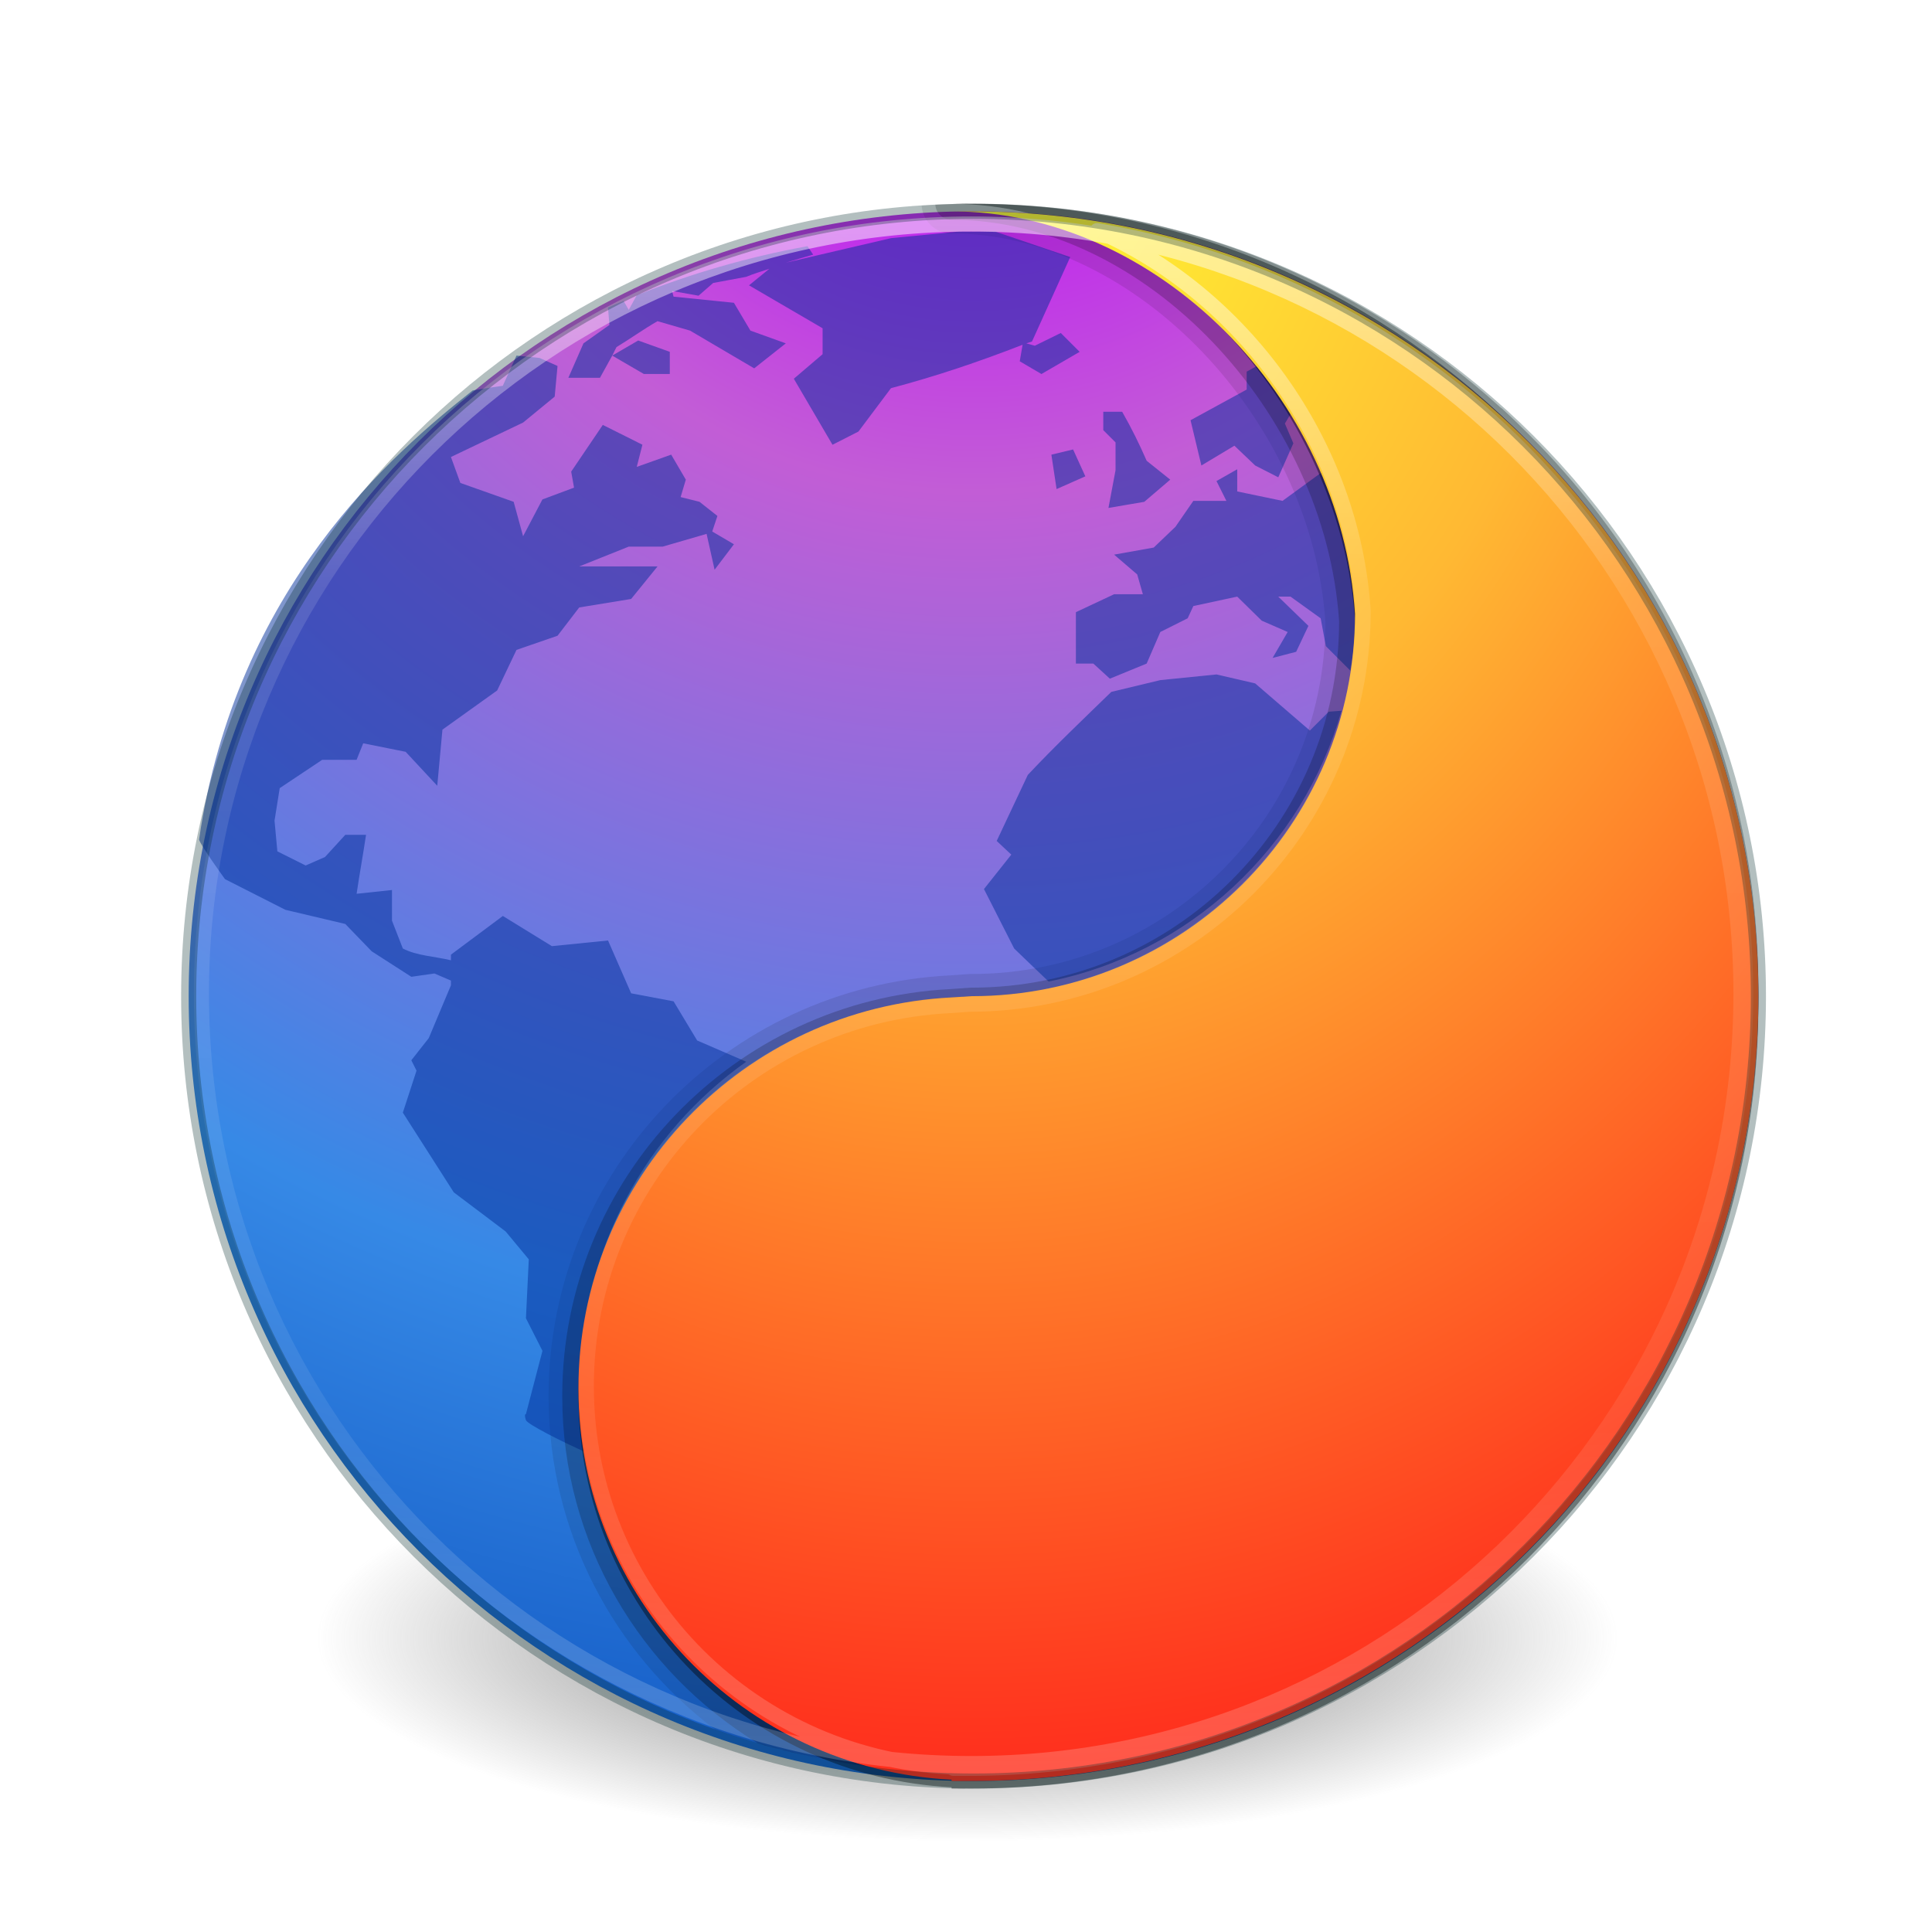
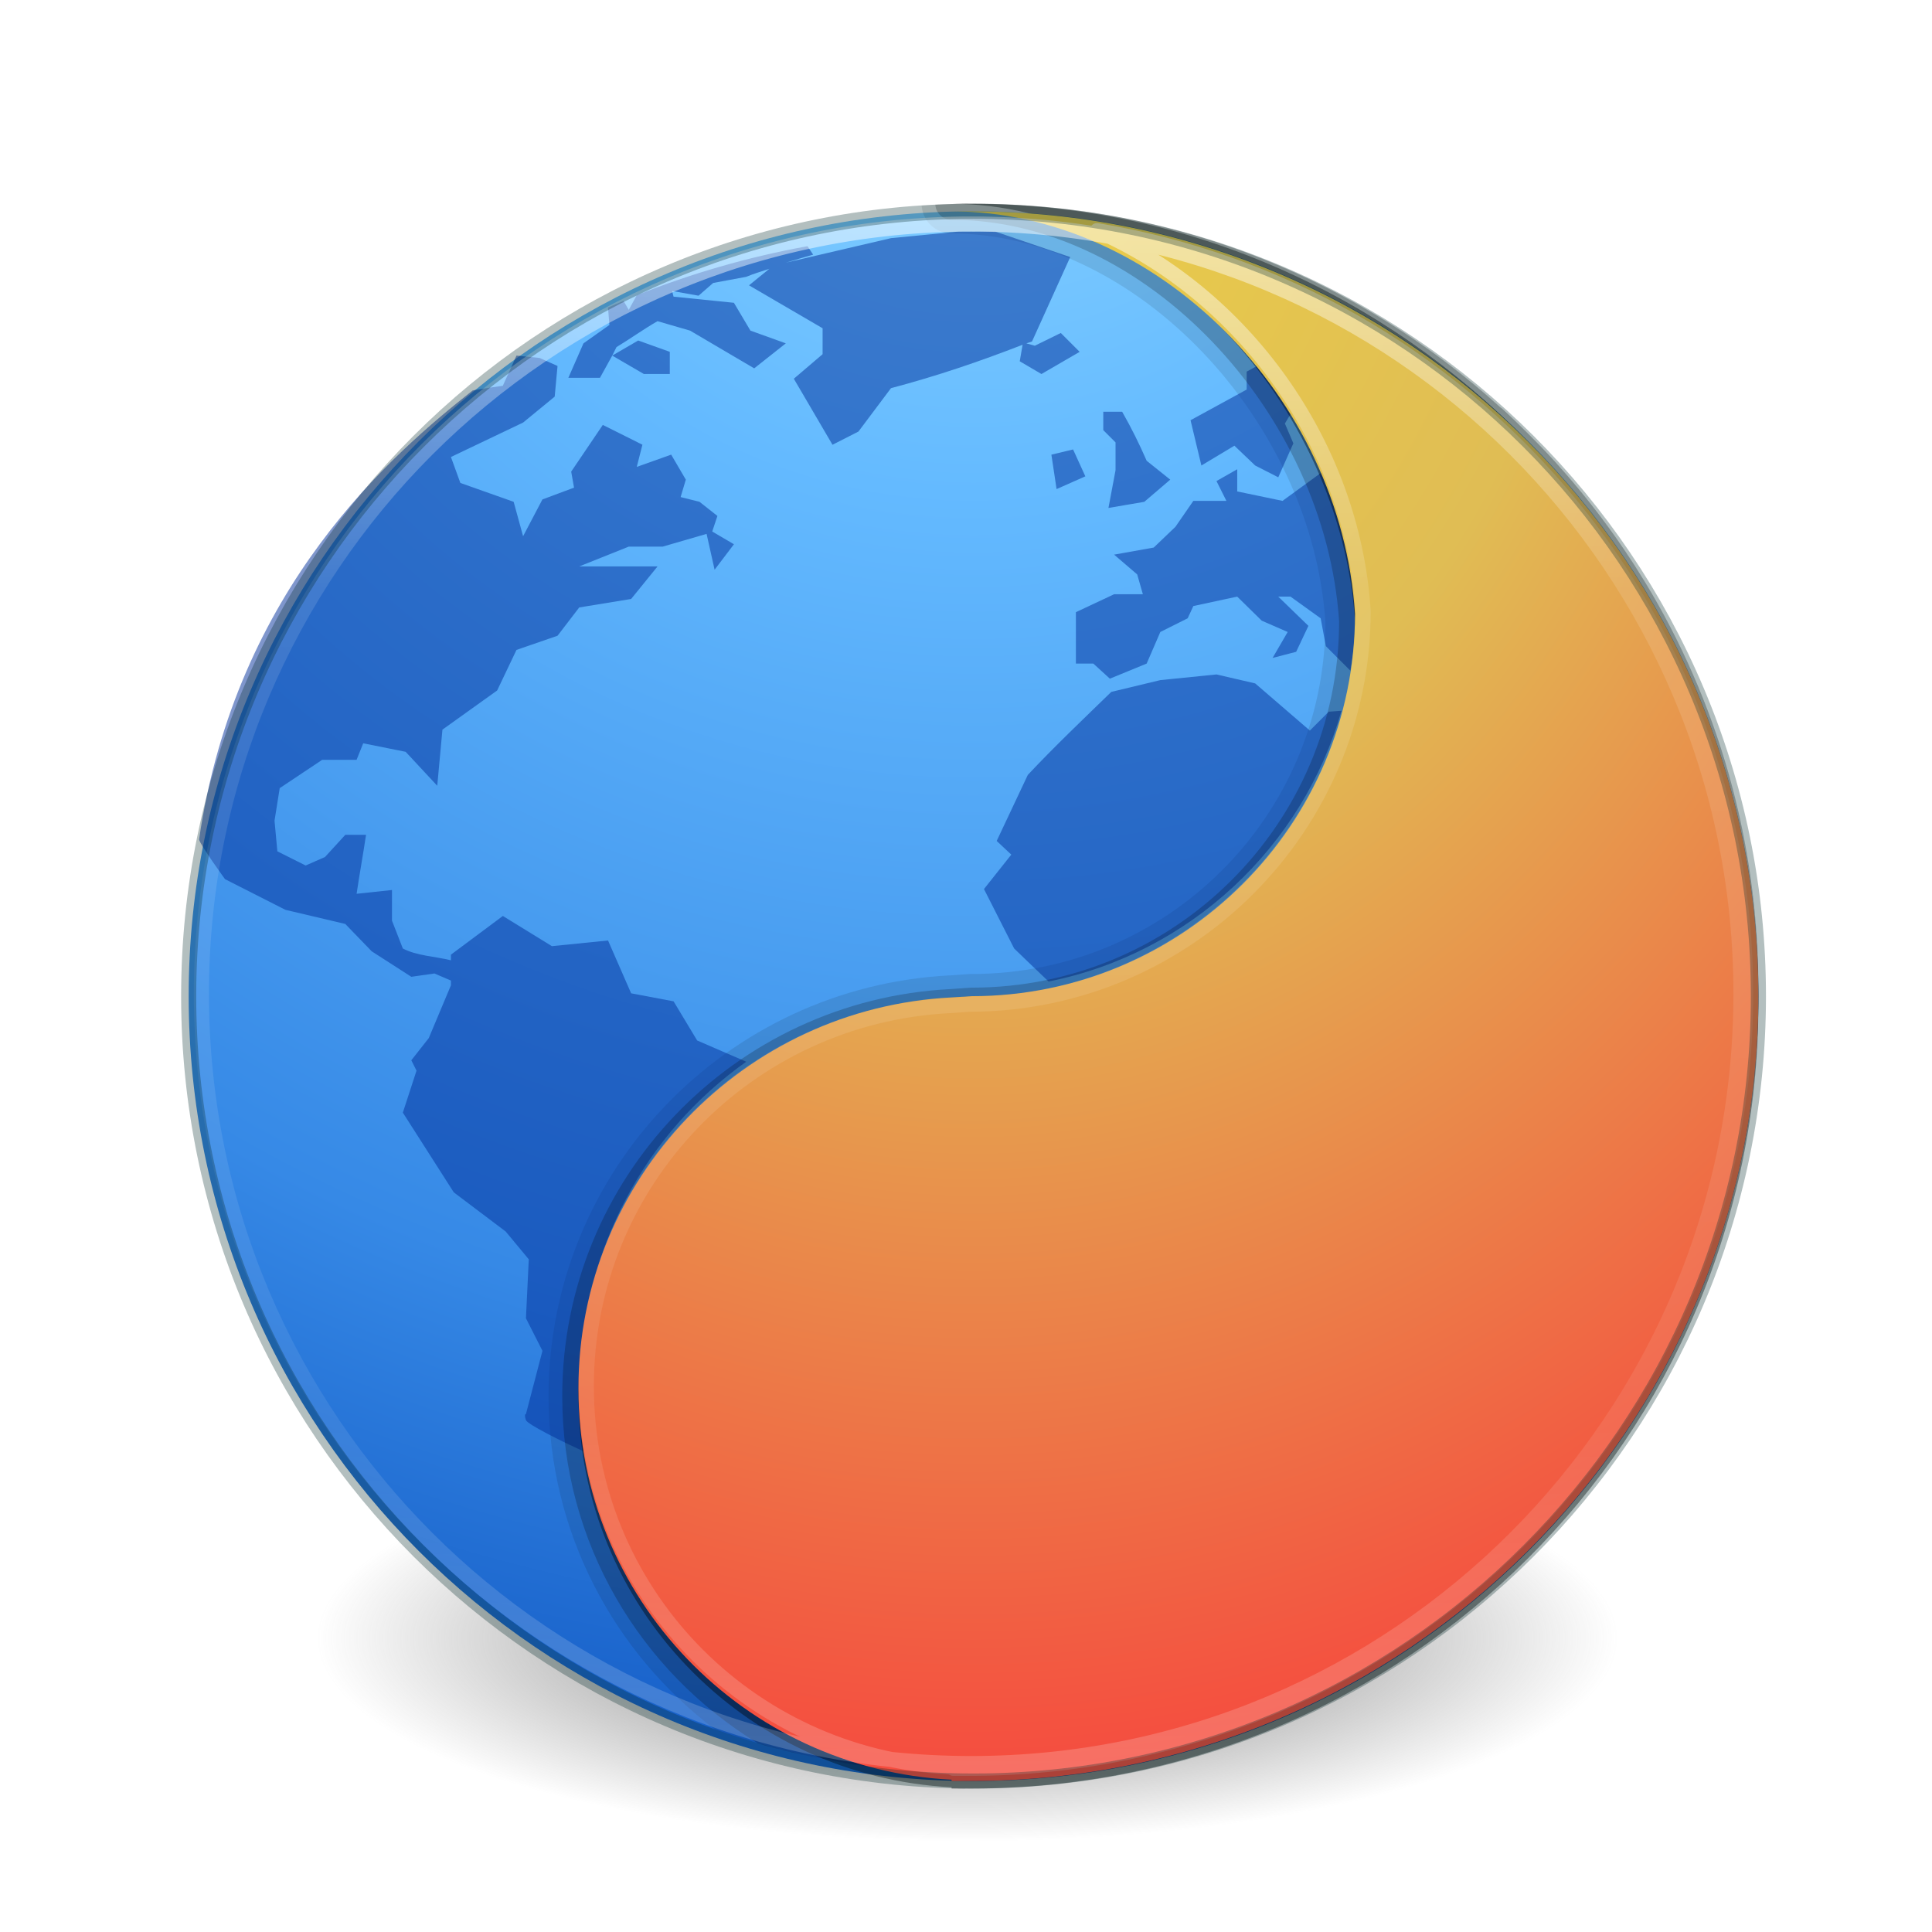
<svg xmlns="http://www.w3.org/2000/svg" xmlns:xlink="http://www.w3.org/1999/xlink" version="1.1" width="128" height="128" id="svg5157">
  <defs id="defs5159">
    <linearGradient id="linearGradient3820-7-2-8-6">
      <stop id="stop3822-2-6-5-0" style="stop-color:#3d3d3d;stop-opacity:1" offset="0" />
      <stop id="stop3864-8-7-4-1" style="stop-color:#686868;stop-opacity:0.498" offset="0.5" />
      <stop id="stop3824-1-2-6-7" style="stop-color:#686868;stop-opacity:0" offset="1" />
    </linearGradient>
    <linearGradient id="linearGradient2867-449-88-871-390-598-476-591-434-148-57-177-3-8">
-       <stop id="stop3750-8-9" style="stop-color:#c000ff;stop-opacity:1" offset="0" />
-       <stop id="stop3752-3-2" style="stop-color:#c25dd6;stop-opacity:1" offset="0.262" />
+       <stop id="stop3750-8-9" style="stop-color:#8cd5ff;stop-opacity:1" offset="0" />
+       <stop id="stop3752-3-2" style="stop-color:#64baff;stop-opacity:1" offset="0.262" />
      <stop id="stop3754-7-2" style="stop-color:#3689e6;stop-opacity:1" offset="0.705" />
      <stop id="stop3756-9-3" style="stop-color:#0d52bf;stop-opacity:1" offset="1" />
    </linearGradient>
    <radialGradient xlink:href="#linearGradient3820-7-2-8-6" id="radialGradient3163" gradientUnits="userSpaceOnUse" gradientTransform="matrix(0.6869404,0,0,0.2146169,-4.02174,68.57333)" cx="99.157" cy="186.171" fx="99.157" fy="186.171" r="62.769" />
    <radialGradient xlink:href="#linearGradient2867-449-88-871-390-598-476-591-434-148-57-177-3-8" id="radialGradient3197" gradientUnits="userSpaceOnUse" gradientTransform="matrix(0,6.338508,-6.705385,-1.7252442e-7,121.1592,-25.77666)" cx="3.972" cy="8.45" fx="3.972" fy="8.45" r="20" />
    <linearGradient id="linearGradient4246">
      <stop offset="0" style="stop-color:#ffffff;stop-opacity:1" id="stop4248" />
      <stop offset="0.235" style="stop-color:#ffffff;stop-opacity:0.235" id="stop4250" />
      <stop offset="0.764" style="stop-color:#ffffff;stop-opacity:0.157" id="stop4252" />
      <stop offset="1" style="stop-color:#ffffff;stop-opacity:0.392" id="stop4254" />
    </linearGradient>
    <linearGradient gradientTransform="matrix(2.756756,0,0,2.756756,-133.4078,-4.063372)" gradientUnits="userSpaceOnUse" xlink:href="#linearGradient4246" id="linearGradient5267" y2="44.009" x2="71.204" y1="6.895" x1="71.204" />
    <radialGradient gradientTransform="matrix(0,9.931377,-7.845251,-1.1276038e-7,130.7894,1.442336)" gradientUnits="userSpaceOnUse" xlink:href="#linearGradient4223" id="radialGradient3126-7-25-24" fy="8.45" fx="0.667" r="20" cy="8.45" cx="-1.265" />
    <linearGradient id="linearGradient4526">
      <stop style="stop-color:#ffffff;stop-opacity:1;" offset="0" id="stop4528" />
    </linearGradient>
    <linearGradient id="linearGradient4223">
-       <stop offset="0" style="stop-color:#ffff33;stop-opacity:1" id="stop4225" />
-       <stop offset="0.262" style="stop-color:#ffb933;stop-opacity:1" id="stop4227" />
-       <stop offset="0.661" style="stop-color:#ff1a1a;stop-opacity:1" id="stop4229" />
-       <stop offset="1" style="stop-color:#8e0449;stop-opacity:1" id="stop4231" />
+       <stop offset="0" style="stop-color:#ebcf48;stop-opacity:1" id="stop4225" />
+       <stop offset="0.262" style="stop-color:#e0bd54;stop-opacity:1" id="stop4227" />
+       <stop offset="0.661" style="stop-color:#f83c3c;stop-opacity:1" id="stop4229" />
+       <stop offset="1" style="stop-color:#ff0000;stop-opacity:1" id="stop4231" />
    </linearGradient>
  </defs>
  <path style="fill:url(#radialGradient3163);fill-opacity:1;stroke:none" id="path3818-0-5-0" d="m 107.212,108.529 a 43.119,13.471 0 1 1 -86.237,0 43.119,13.471 0 1 1 86.237,0 z" />
  <path d="m 64.5,13.998 c -28.692,0 -52,23.308 -52,52 0,28.692 23.308,52 52,52 28.692,0 52,-23.308 52,-52 0,-28.692 -23.308,-52 -52,-52 z" id="path2555" style="color:#000000;fill:url(#radialGradient3197);fill-opacity:1;fill-rule:nonzero;stroke:none;stroke-width:1;marker:none;visibility:visible;display:inline;overflow:visible;enable-background:accumulate" />
  <path d="m 64.5,13.498 c -1.153,0 -2.303,0.051 -3.438,0.125 a 1.978,1.978 0 0 0 1.969,1.844 c 12.23,0 23.888,12.401 24.781,25.75 0.001,0.021 -0.001,0.042 0,0.062 -0.068,12.844 -10.54,23.25 -23.438,23.25 a 1.978,1.978 0 0 0 -0.125,0 l -1.312,0.094 -0.031,0 C 48.137,65.388 36.344,77.573 36.344,92.498 c 0,9.033 4.341,17.014 11.031,22.094 5.366,1.875 11.125,2.906 17.125,2.906 28.692,0 52,-23.308 52,-52 0,-28.692 -23.308,-52 -52,-52 z" id="path7568" style="color:#000000;display:inline;overflow:visible;visibility:visible;opacity:0.1;fill:#000000;fill-opacity:1;fill-rule:nonzero;stroke:none;stroke-width:1;marker:none;enable-background:accumulate" />
  <path d="m 63.532,15.34 -4.5,0.438 -6.969,1.625 c 0.594,-0.178 1.197,-0.36 1.812,-0.531 l -0.375,-0.562 c -3.957,0.718 -7.746,1.821 -11.313,3.25 l -0.531,0.969 -0.344,-0.594 c -0.345,0.145 -0.691,0.286 -1.031,0.438 l 0.094,1.156 -1.719,1.219 -1,2.281 2.094,0 0.812,-1.469 0.281,-0.562 c 0.916,-0.556 1.786,-1.184 2.719,-1.719 l 2.156,0.625 c 1.416,0.825 2.833,1.677 4.25,2.5 l 2.094,-1.656 -2.344,-0.844 -1.094,-1.844 -4,-0.406 -0.094,-0.375 1.75,0.312 0.969,-0.844 2.188,-0.406 c 0.515,-0.215 1.012,-0.357 1.531,-0.531 l -1.344,1.094 4.875,2.844 0,1.719 -1.906,1.625 2.562,4.375 1.719,-0.875 2.156,-2.875 c 3.057,-0.81 5.833,-1.754 8.719,-2.875 l -0.188,1.094 1.438,0.844 2.531,-1.469 -1.25,-1.25 -1.719,0.844 -0.562,-0.156 c 0.125,-0.049 0.25,-0.075 0.375,-0.125 l 2.531,-5.594 -4.969,-1.688 c -0.476,-0.011 -0.958,0 -1.438,0 -0.323,0 -0.647,-0.005 -0.969,0 z m -22.969,8.219 2.094,1.219 1.719,0 0,-1.469 -2.094,-0.75 z m -6.344,0 -0.906,2 c 0,0 -1.593,0.226 -2,0.312 -5.198,4.107 -15.685,13.013 -18.125,29.75 0.097,0.388 1.719,2.625 1.719,2.625 l 4,2.031 3.969,0.938 1.75,1.812 2.625,1.688 1.531,-0.219 1.094,0.469 0,0.312 -1.469,3.5 -1.156,1.469 0.344,0.688 -0.906,2.781 3.375,5.281 3.438,2.594 1.531,1.844 -0.188,3.906 1.094,2.156 -1.094,4.188 c 0,0 -0.145,-0.017 0,0.406 0.09,0.259 2.273,1.379 4.094,2.188 -0.29,-1.551 -0.438,-3.145 -0.438,-4.781 0,-8.741 4.309,-16.456 10.938,-21.156 -1.079,-0.474 -2.163,-0.927 -3.25,-1.406 l -1.562,-2.594 -2.812,-0.531 -1.531,-3.5 -3.719,0.375 -3.25,-2 -3.438,2.562 0,0.375 c -1.031,-0.255 -2.269,-0.297 -3.188,-0.781 l -0.719,-1.844 0,-2.031 -2.344,0.25 c 0.19,-1.287 0.434,-2.62 0.625,-3.906 l -1.375,0 -1.344,1.469 -1.281,0.562 -1.875,-0.938 -0.188,-2.031 0.344,-2.156 2.812,-1.875 2.281,0 0.438,-1.094 2.812,0.562 2.094,2.25 0.344,-3.719 3.625,-2.594 1.281,-2.688 2.719,-0.938 1.438,-1.875 3.438,-0.562 1.75,-2.156 -5.188,0 3.281,-1.312 2.25,0 2.906,-0.844 0.531,2.375 1.281,-1.688 -1.438,-0.844 0.344,-1.031 -1.188,-0.938 -1.25,-0.312 0.344,-1.156 -0.969,-1.656 -2.281,0.812 0.375,-1.469 -2.625,-1.312 -2.094,3.094 0.188,1.062 -2.094,0.781 -1.281,2.438 -0.625,-2.281 -3.531,-1.25 -0.625,-1.719 4.781,-2.281 2.094,-1.719 0.188,-2.031 -1.188,-0.531 z m 49.688,0.344 -1.312,0.719 0,1.188 -3.719,2.031 0.719,3 2.188,-1.312 1.375,1.312 1.531,0.781 1,-2.25 -0.562,-1.312 0.562,-0.938 0.344,-0.281 c -0.64,-1.032 -1.347,-2.011 -2.125,-2.938 z m -10.812,3.375 0,1.219 0.812,0.812 0,1.844 -0.469,2.5 2.375,-0.406 1.719,-1.469 -1.562,-1.25 c -0.499,-1.14 -1,-2.156 -1.625,-3.25 z m -2,2.5 -1.438,0.344 0.344,2.281 1.906,-0.844 z m 16.844,0.781 -0.094,0.531 -2.875,2.094 -3,-0.625 0,-1.469 -1.375,0.781 0.656,1.312 -2.188,0 -1.188,1.719 -1.438,1.375 -2.625,0.469 1.531,1.312 0.375,1.312 -1.906,0 -2.531,1.188 0,3.406 1.156,0 1.094,1 2.438,-1 0.906,-2.094 1.812,-0.906 0.375,-0.812 2.906,-0.625 1.625,1.594 1.719,0.75 -1,1.719 1.562,-0.406 0.812,-1.719 -2,-1.938 0.812,0 2,1.438 0.344,1.844 1.625,1.625 c 0.235,-1.385 0.375,-2.83 0.375,-4.281 0,-3.4 -0.688,-6.63 -1.906,-9.594 z m -7.344,14.125 -3.719,0.375 -3.25,0.781 c -1.861,1.809 -3.77,3.622 -5.531,5.5 l -2.062,4.375 0.969,0.906 -1.812,2.281 2,3.938 c 0.755,0.733 1.52,1.46 2.281,2.188 9.331,-1.863 16.833,-8.883 19.406,-17.938 l -0.844,0.062 -1.25,1.25 -3.625,-3.125 z" id="path6534-4" style="color:#000000;display:inline;overflow:visible;visibility:visible;opacity:0.5;fill:#002e99;fill-opacity:1;fill-rule:nonzero;stroke:none;stroke-width:1;marker:none;enable-background:accumulate;clip-rule:nonzero;isolation:auto;mix-blend-mode:normal;color-interpolation:sRGB;color-interpolation-filters:linearRGB;solid-color:#000000;solid-opacity:1;stroke-linecap:butt;stroke-linejoin:miter;stroke-miterlimit:4;stroke-dasharray:none;stroke-dashoffset:0;stroke-opacity:1;filter-blend-mode:normal;filter-gaussianBlur-deviation:0;color-rendering:auto;image-rendering:auto;shape-rendering:auto;text-rendering:auto" />
  <path d="m 64.5,13.498 c -0.845,0 -1.697,0.023 -2.531,0.062 a 1.063,1.063 0 0 0 1.062,1 c 12.834,0 24.763,12.757 25.688,26.594 0.001,0.021 -0.001,0.042 0,0.062 -0.034,13.377 -10.923,24.219 -24.344,24.219 a 1.05,1.05 0 0 0 -0.062,0 l -1.344,0.094 C 48.666,66.254 37.25,78.05 37.25,92.498 c 0,9.717 5.169,18.222 12.906,22.969 0.012,0.008 0.019,0.024 0.031,0.031 0.177,0.051 0.354,0.107 0.531,0.156 0.375,0.103 0.747,0.187 1.125,0.281 0.022,0.006 0.04,0.026 0.062,0.031 0.699,0.174 1.415,0.323 2.125,0.469 0.846,0.173 1.702,0.337 2.562,0.469 0.86,0.132 1.72,0.224 2.594,0.312 0.759,0.077 1.513,0.143 2.281,0.188 0.116,0.007 0.228,0.025 0.344,0.031 0.28,0.014 0.562,0.021 0.844,0.031 0.61,0.021 1.229,0.031 1.844,0.031 23.323,0 43.075,-15.388 49.656,-36.563 0.253,-0.814 0.505,-1.607 0.719,-2.438 0.858,-3.331 1.384,-6.791 1.562,-10.344 0.045,-0.886 0.062,-1.76 0.062,-2.656 0,-9.872 -2.743,-19.101 -7.531,-26.969 -0.435,-0.715 -0.876,-1.402 -1.344,-2.094 -1.407,-2.081 -2.971,-4.054 -4.656,-5.906 -0.56,-0.616 -1.13,-1.193 -1.719,-1.781 -0.583,-0.583 -1.171,-1.164 -1.781,-1.719 -0.006,-0.005 -0.025,0.005 -0.031,0 -9.237,-8.396 -21.488,-13.531 -34.937,-13.531 z" id="path7450" style="color:#000000;display:inline;overflow:visible;visibility:visible;opacity:0.2;fill:#000000;fill-opacity:1;fill-rule:nonzero;stroke:none;stroke-width:1;marker:none;enable-background:accumulate" />
  <path d="m 63.045,13.503 c 13.538,0 25.799,13.252 26.727,27.664 2e-5,13.977 -11.381,25.331 -25.391,25.331 l -1.336,0.083 C 49.287,67.279 38.322,78.599 38.322,92.496 c 0,13.896 10.965,25.217 24.723,25.914 l 0,0.083 c 0.446,0.011 0.888,0 1.336,0 28.754,0 52.118,-23.309 52.118,-51.995 0,-28.686 -23.364,-52.995 -52.118,-52.995 -0.449,0 -0.89,-0.011 -1.336,2.6e-5 z" id="path2555-1-56-4-0" style="color:#000000;display:inline;overflow:visible;visibility:visible;opacity:0.4;fill:#000000;fill-opacity:1;fill-rule:nonzero;stroke:none;stroke-width:1;marker:none;enable-background:accumulate" />
-   <path d="m 63.045,14.003 c 13.538,0 25.799,12.252 26.727,26.664 2e-5,13.977 -11.381,25.331 -25.391,25.331 l -1.336,0.083 C 49.287,66.779 38.322,78.099 38.322,91.996 c 0,13.896 10.965,25.217 24.723,25.914 l 0,0.083 c 0.446,0.011 0.888,0 1.336,0 28.754,0 52.118,-23.309 52.118,-51.995 0,-28.686 -23.364,-51.995 -52.118,-51.995 -0.449,0 -0.89,-0.011 -1.336,2e-5 z" id="path2555-1-56-4" style="color:#000000;clip-rule:nonzero;display:inline;overflow:visible;visibility:visible;opacity:1;isolation:auto;mix-blend-mode:normal;color-interpolation:sRGB;color-interpolation-filters:linearRGB;solid-color:#000000;solid-opacity:1;fill:url(#radialGradient3126-7-25-24);fill-opacity:1.0;fill-rule:nonzero;stroke:none;stroke-width:1;stroke-linecap:butt;stroke-linejoin:miter;stroke-miterlimit:4;stroke-dasharray:none;stroke-dashoffset:0;stroke-opacity:1;marker:none;color-rendering:auto;image-rendering:auto;shape-rendering:auto;text-rendering:auto;enable-background:accumulate" />
+   <path d="m 63.045,14.003 c 13.538,0 25.799,12.252 26.727,26.664 2e-5,13.977 -11.381,25.331 -25.391,25.331 l -1.336,0.083 C 49.287,66.779 38.322,78.099 38.322,91.996 c 0,13.896 10.965,25.217 24.723,25.914 l 0,0.083 c 0.446,0.011 0.888,0 1.336,0 28.754,0 52.118,-23.309 52.118,-51.995 0,-28.686 -23.364,-51.995 -52.118,-51.995 -0.449,0 -0.89,-0.011 -1.336,2e-5 z" id="path2555-1-56-4" style="color:#000000;clip-rule:nonzero;display:inline;overflow:visible;visibility:visible;opacity:1;isolation:auto;mix-blend-mode:normal;color-interpolation:sRGB;color-interpolation-filters:linearRGB;solid-color:#000000;solid-opacity:1;fill:url(#radialGradient3126-7-25-24);fill-opacity:1;fill-rule:nonzero;stroke:none;stroke-width:1;stroke-linecap:butt;stroke-linejoin:miter;stroke-miterlimit:4;stroke-dasharray:none;stroke-dashoffset:0;stroke-opacity:1;marker:none;color-rendering:auto;image-rendering:auto;shape-rendering:auto;text-rendering:auto;enable-background:accumulate" />
  <path d="m 115.344,65.839 c 0,28.167 -22.835,51.002 -50.999,51.002 -28.167,0 -51.001,-22.835 -51.001,-51.002 0,-28.166 22.834,-50.998 51.001,-50.998 28.164,0 50.999,22.832 50.999,50.998 l 0,0 z M 72.687,15.28 c 9.554,4.161 16.906,14.029 17.625,25.188 a 0.676,0.676 0 0 1 0,0.031 c 2e-5,14.323 -11.685,25.997 -26.031,26.031 -0.021,5.1e-5 -0.041,0 -0.062,0 l -1.281,0.094 a 0.676,0.676 0 0 1 -0.031,0 c -13.406,0.679 -24.063,11.678 -24.063,25.219 0,13.541 10.656,24.539 24.063,25.219 a 0.676,0.676 0 0 1 0.25,0.094 c 0.349,0.003 0.69,0 1.062,0 28.389,0 51.438,-22.993 51.437,-51.313 0,-25.437 -18.608,-46.521 -42.969,-50.562 z" id="path8655-6" style="color:#000000;display:inline;overflow:visible;visibility:visible;opacity:0.5;fill:none;stroke:url(#linearGradient5267);stroke-width:1;stroke-linecap:round;stroke-linejoin:round;stroke-miterlimit:4;stroke-dasharray:none;stroke-dashoffset:0;stroke-opacity:1;marker:none;enable-background:accumulate" />
  <path style="opacity:0.3;color:#000000;fill:none;fill-opacity:0;fill-rule:nonzero;stroke:#002728;stroke-width:1;stroke-linecap:round;stroke-linejoin:round;stroke-miterlimit:4;stroke-opacity:1;stroke-dasharray:none;stroke-dashoffset:0;marker:none;visibility:visible;display:inline;overflow:visible;enable-background:accumulate" id="path2555-7-1" d="m 64.5,13.998 c -28.692,0 -52,23.308 -52,52 0,28.692 23.308,52 52,52 28.692,0 52,-23.308 52,-52 0,-28.692 -23.308,-52 -52,-52 z" />
</svg>
